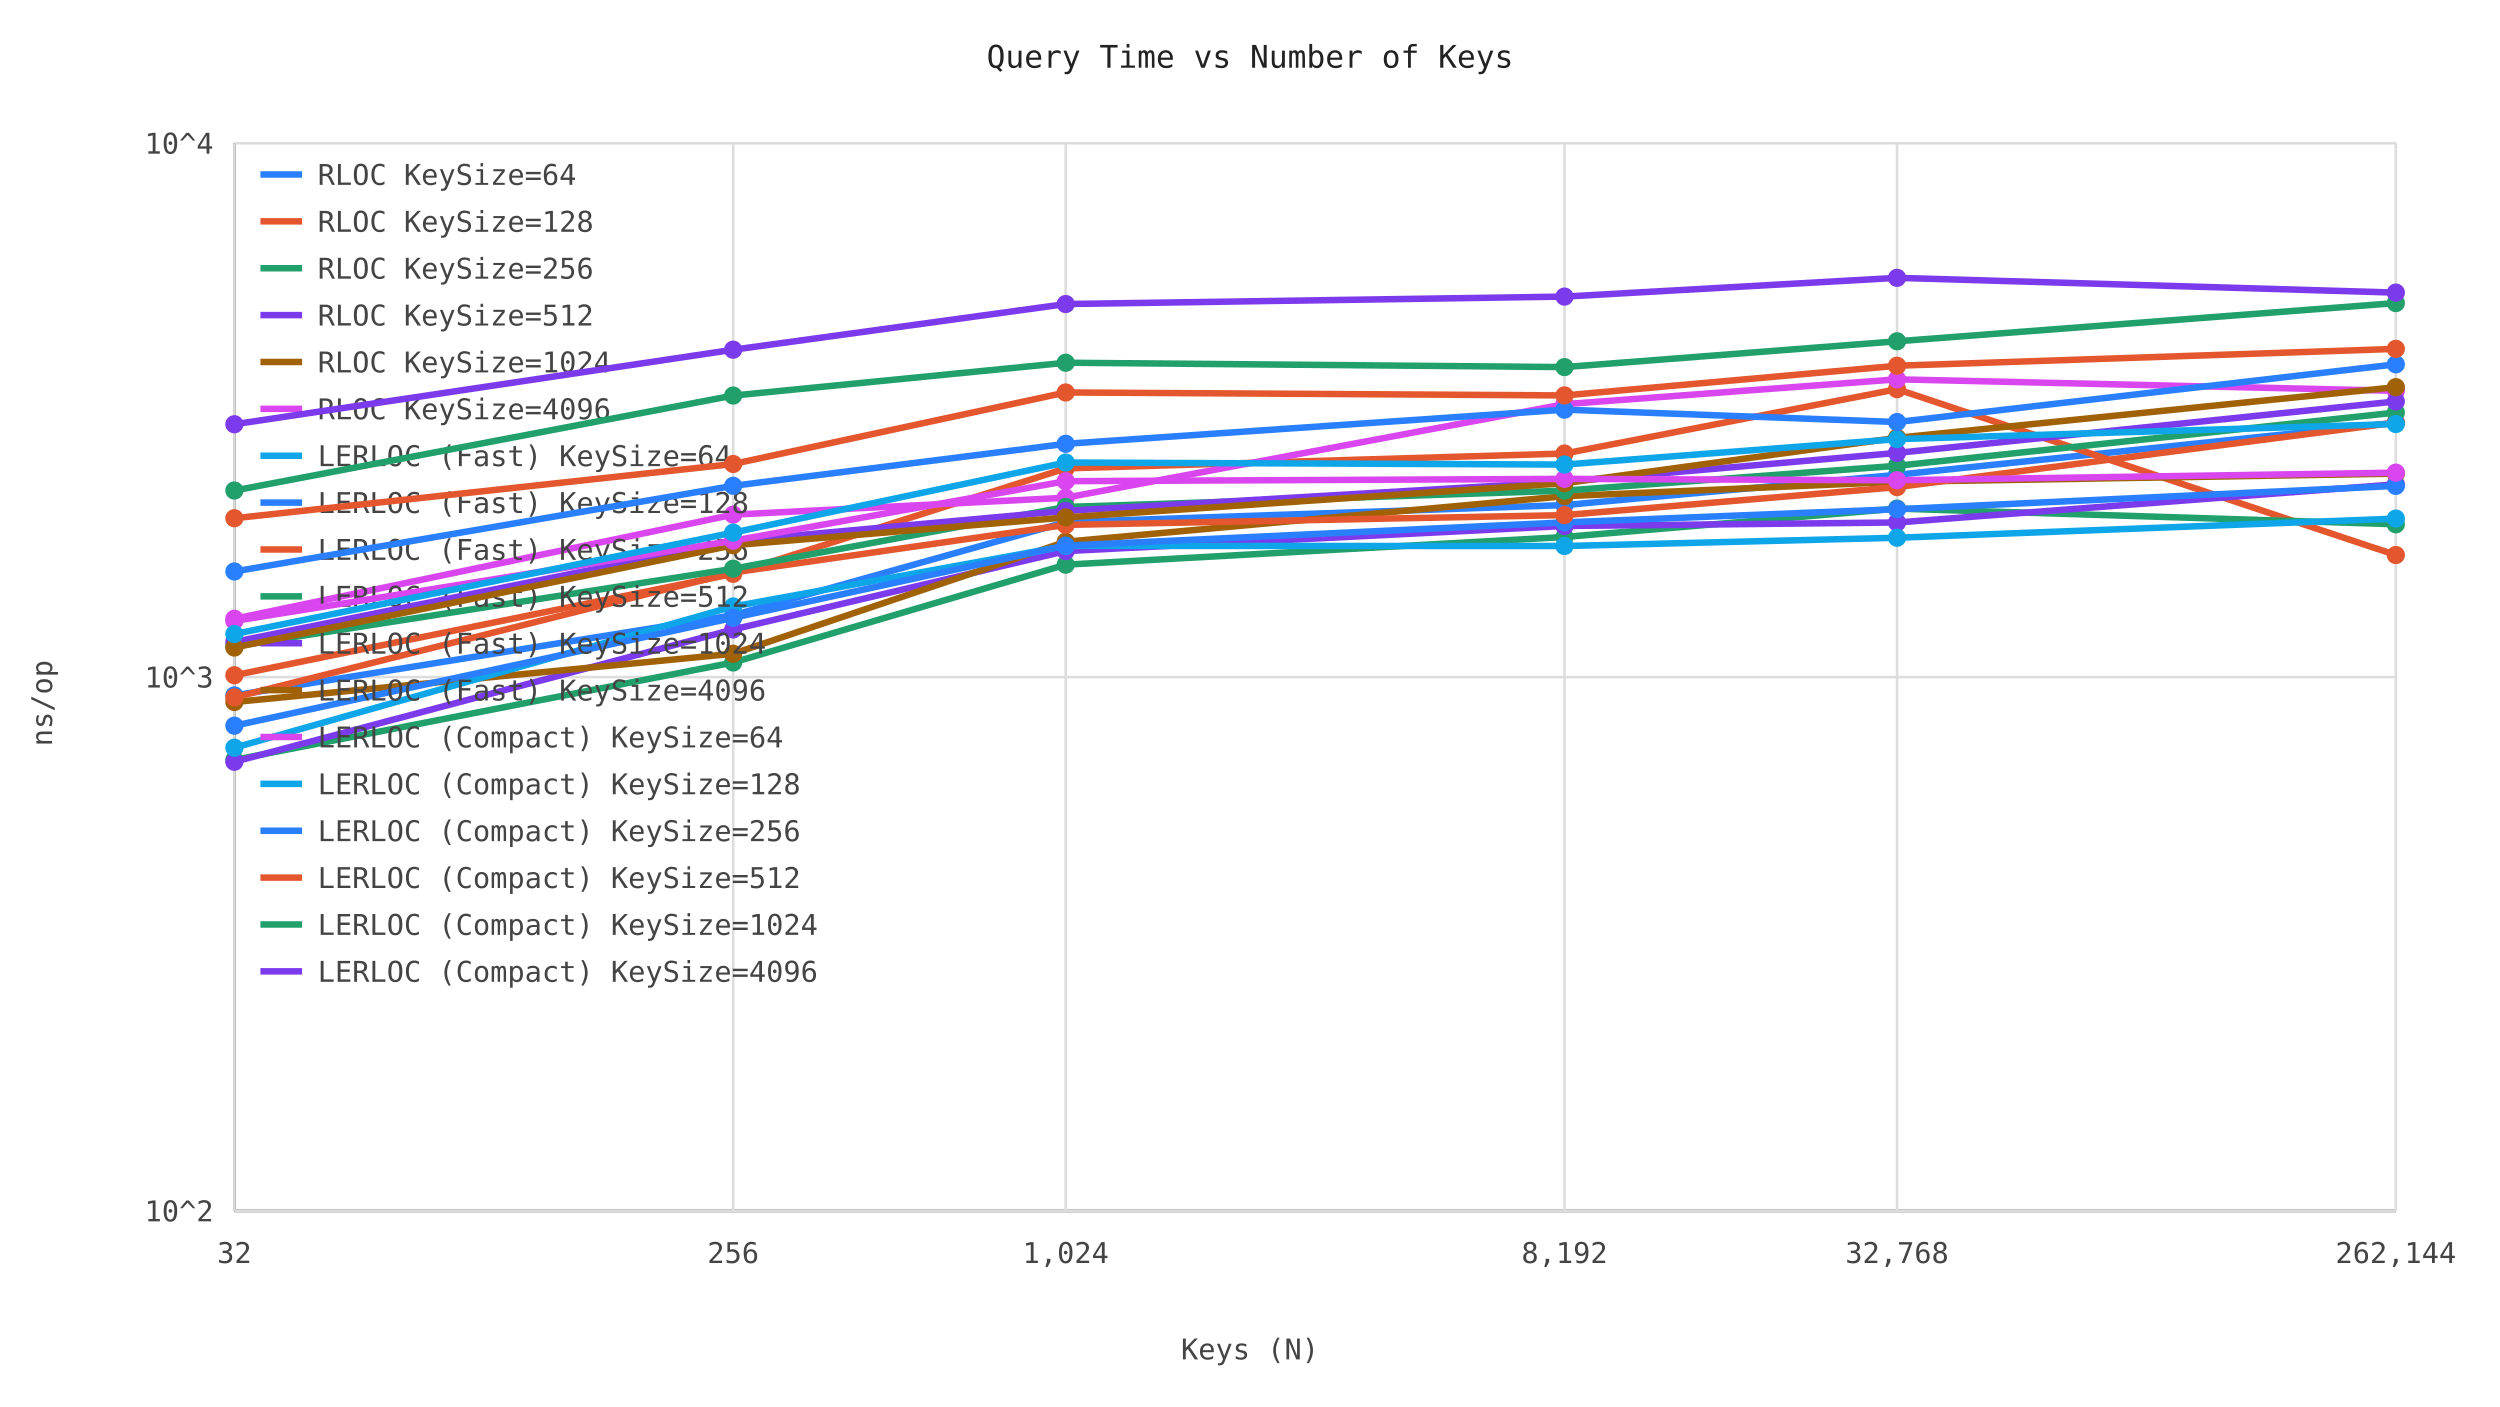
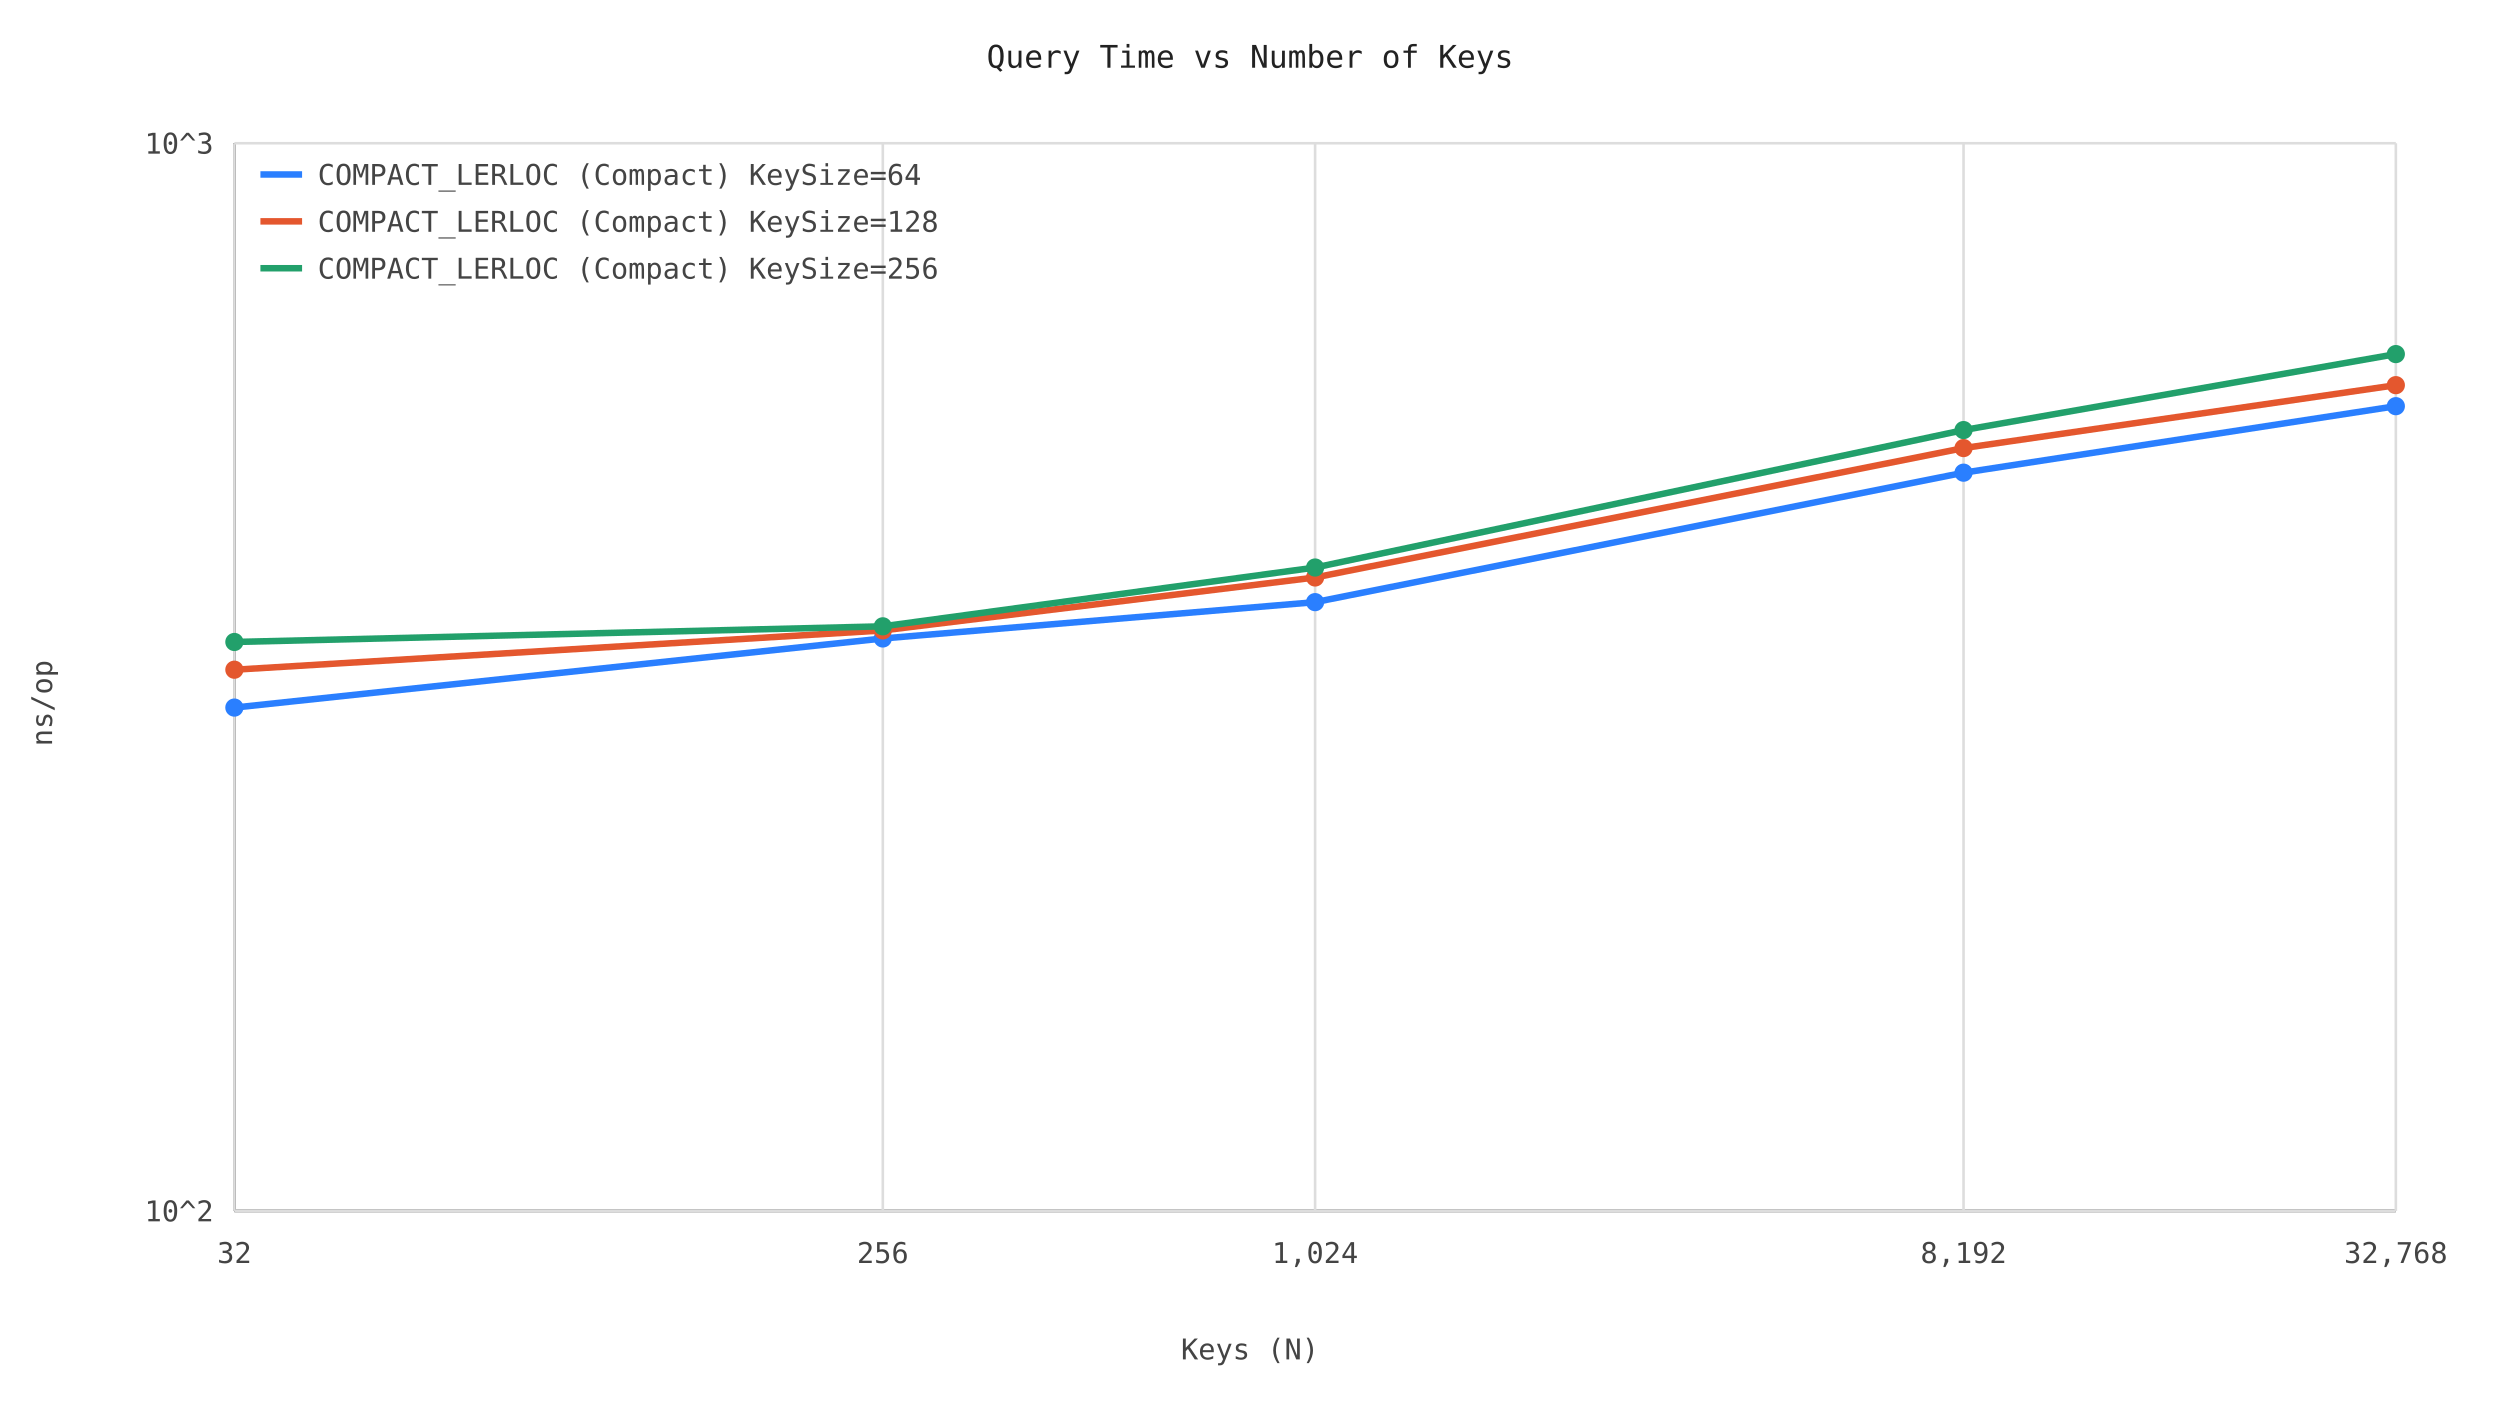
<svg xmlns="http://www.w3.org/2000/svg" width="960.0" height="540.0" viewBox="0 0 960.0 540.0">
  <style>text{font-family:Menlo,Monaco,monospace;font-size:12px;fill:#222} .axis{stroke:#333;stroke-width:1} .grid{stroke:#ddd;stroke-width:1} .label{font-size:11px;fill:#444}</style>
  <text x="480.0" y="26" text-anchor="middle">Query Time vs Number of Keys</text>
  <line class="axis" x1="90.0" y1="465.0" x2="920.0" y2="465.0" />
  <line class="axis" x1="90.0" y1="55.0" x2="90.0" y2="465.0" />
  <line class="grid" x1="90.0" y1="465.00" x2="920.0" y2="465.00" />
  <text class="label" x="82.0" y="469.00" text-anchor="end">10^2</text>
-   <line class="grid" x1="90.0" y1="260.00" x2="920.0" y2="260.00" />
-   <text class="label" x="82.0" y="264.00" text-anchor="end">10^3</text>
  <line class="grid" x1="90.0" y1="55.00" x2="920.0" y2="55.00" />
-   <text class="label" x="82.0" y="59.00" text-anchor="end">10^4</text>
+   <text class="label" x="82.0" y="59.00" text-anchor="end">10^3</text>
  <line class="grid" x1="90.00" y1="55.0" x2="90.00" y2="465.0" />
  <text class="label" x="90.00" y="485.0" text-anchor="middle">32</text>
-   <line class="grid" x1="281.54" y1="55.0" x2="281.54" y2="465.0" />
-   <text class="label" x="281.54" y="485.0" text-anchor="middle">256</text>
-   <line class="grid" x1="409.23" y1="55.0" x2="409.23" y2="465.0" />
-   <text class="label" x="409.23" y="485.0" text-anchor="middle">1,024</text>
-   <line class="grid" x1="600.77" y1="55.0" x2="600.77" y2="465.0" />
-   <text class="label" x="600.77" y="485.0" text-anchor="middle">8,192</text>
-   <line class="grid" x1="728.46" y1="55.0" x2="728.46" y2="465.0" />
-   <text class="label" x="728.46" y="485.0" text-anchor="middle">32,768</text>
+   <line class="grid" x1="339.00" y1="55.0" x2="339.00" y2="465.0" />
+   <text class="label" x="339.00" y="485.0" text-anchor="middle">256</text>
+   <line class="grid" x1="505.00" y1="55.0" x2="505.00" y2="465.0" />
+   <text class="label" x="505.00" y="485.0" text-anchor="middle">1,024</text>
+   <line class="grid" x1="754.00" y1="55.0" x2="754.00" y2="465.0" />
+   <text class="label" x="754.00" y="485.0" text-anchor="middle">8,192</text>
  <line class="grid" x1="920.00" y1="55.0" x2="920.00" y2="465.0" />
-   <text class="label" x="920.00" y="485.0" text-anchor="middle">262,144</text>
-   <polyline fill="none" stroke="#2a7fff" stroke-width="2.5" points="90.00,267.03 281.54,236.23 409.23,200.50 600.77,193.95 728.46,182.32 920.00,162.31" />
-   <circle cx="90.00" cy="267.03" r="3.5" fill="#2a7fff" />
-   <circle cx="281.54" cy="236.23" r="3.5" fill="#2a7fff" />
-   <circle cx="409.23" cy="200.50" r="3.5" fill="#2a7fff" />
-   <circle cx="600.77" cy="193.95" r="3.5" fill="#2a7fff" />
-   <circle cx="728.46" cy="182.32" r="3.5" fill="#2a7fff" />
-   <circle cx="920.00" cy="162.31" r="3.5" fill="#2a7fff" />
+   <text class="label" x="920.00" y="485.0" text-anchor="middle">32,768</text>
+   <polyline fill="none" stroke="#2a7fff" stroke-width="2.5" points="90.00,271.71 339.00,245.17 505.00,231.22 754.00,181.51 920.00,155.97" />
+   <circle cx="90.00" cy="271.71" r="3.5" fill="#2a7fff" />
+   <circle cx="339.00" cy="245.17" r="3.5" fill="#2a7fff" />
+   <circle cx="505.00" cy="231.22" r="3.5" fill="#2a7fff" />
+   <circle cx="754.00" cy="181.51" r="3.5" fill="#2a7fff" />
+   <circle cx="920.00" cy="155.97" r="3.5" fill="#2a7fff" />
  <line x1="100.0" y1="67.0" x2="116.0" y2="67.0" stroke="#2a7fff" stroke-width="2.5" />
-   <text class="label" x="122.0" y="71.0">RLOC KeySize=64</text>
-   <polyline fill="none" stroke="#e4572e" stroke-width="2.5" points="90.00,259.29 281.54,220.35 409.23,179.86 600.77,174.15 728.46,149.44 920.00,213.13" />
-   <circle cx="90.00" cy="259.29" r="3.5" fill="#e4572e" />
-   <circle cx="281.54" cy="220.35" r="3.5" fill="#e4572e" />
-   <circle cx="409.23" cy="179.86" r="3.5" fill="#e4572e" />
-   <circle cx="600.77" cy="174.15" r="3.5" fill="#e4572e" />
-   <circle cx="728.46" cy="149.44" r="3.5" fill="#e4572e" />
-   <circle cx="920.00" cy="213.13" r="3.5" fill="#e4572e" />
+   <text class="label" x="122.0" y="71.0">COMPACT_LERLOC (Compact) KeySize=64</text>
+   <polyline fill="none" stroke="#e4572e" stroke-width="2.5" points="90.00,257.17 339.00,242.08 505.00,221.75 754.00,172.06 920.00,147.90" />
+   <circle cx="90.00" cy="257.17" r="3.5" fill="#e4572e" />
+   <circle cx="339.00" cy="242.08" r="3.5" fill="#e4572e" />
+   <circle cx="505.00" cy="221.75" r="3.5" fill="#e4572e" />
+   <circle cx="754.00" cy="172.06" r="3.5" fill="#e4572e" />
+   <circle cx="920.00" cy="147.90" r="3.5" fill="#e4572e" />
  <line x1="100.0" y1="85.0" x2="116.0" y2="85.0" stroke="#e4572e" stroke-width="2.5" />
-   <text class="label" x="122.0" y="89.0">RLOC KeySize=128</text>
-   <polyline fill="none" stroke="#22a06b" stroke-width="2.5" points="90.00,291.79 281.54,254.39 409.23,216.83 600.77,206.20 728.46,195.31 920.00,201.32" />
-   <circle cx="90.00" cy="291.79" r="3.5" fill="#22a06b" />
-   <circle cx="281.54" cy="254.39" r="3.5" fill="#22a06b" />
-   <circle cx="409.23" cy="216.83" r="3.5" fill="#22a06b" />
-   <circle cx="600.77" cy="206.20" r="3.5" fill="#22a06b" />
-   <circle cx="728.46" cy="195.31" r="3.5" fill="#22a06b" />
-   <circle cx="920.00" cy="201.32" r="3.5" fill="#22a06b" />
+   <text class="label" x="122.0" y="89.0">COMPACT_LERLOC (Compact) KeySize=128</text>
+   <polyline fill="none" stroke="#22a06b" stroke-width="2.5" points="90.00,246.52 339.00,240.51 505.00,217.93 754.00,165.15 920.00,135.97" />
+   <circle cx="90.00" cy="246.52" r="3.5" fill="#22a06b" />
+   <circle cx="339.00" cy="240.51" r="3.5" fill="#22a06b" />
+   <circle cx="505.00" cy="217.93" r="3.5" fill="#22a06b" />
+   <circle cx="754.00" cy="165.15" r="3.5" fill="#22a06b" />
+   <circle cx="920.00" cy="135.97" r="3.5" fill="#22a06b" />
  <line x1="100.0" y1="103.0" x2="116.0" y2="103.0" stroke="#22a06b" stroke-width="2.5" />
-   <text class="label" x="122.0" y="107.0">RLOC KeySize=256</text>
-   <polyline fill="none" stroke="#7c3aed" stroke-width="2.5" points="90.00,292.52 281.54,241.71 409.23,211.61 600.77,201.97 728.46,200.63 920.00,185.96" />
-   <circle cx="90.00" cy="292.52" r="3.5" fill="#7c3aed" />
-   <circle cx="281.54" cy="241.71" r="3.5" fill="#7c3aed" />
-   <circle cx="409.23" cy="211.61" r="3.5" fill="#7c3aed" />
-   <circle cx="600.77" cy="201.97" r="3.5" fill="#7c3aed" />
-   <circle cx="728.46" cy="200.63" r="3.5" fill="#7c3aed" />
-   <circle cx="920.00" cy="185.96" r="3.5" fill="#7c3aed" />
-   <line x1="100.0" y1="121.0" x2="116.0" y2="121.0" stroke="#7c3aed" stroke-width="2.5" />
-   <text class="label" x="122.0" y="125.0">RLOC KeySize=512</text>
-   <polyline fill="none" stroke="#a16207" stroke-width="2.5" points="90.00,269.57 281.54,251.03 409.23,208.02 600.77,190.53 728.46,185.00 920.00,181.87" />
-   <circle cx="90.00" cy="269.57" r="3.5" fill="#a16207" />
-   <circle cx="281.54" cy="251.03" r="3.5" fill="#a16207" />
-   <circle cx="409.23" cy="208.02" r="3.5" fill="#a16207" />
-   <circle cx="600.77" cy="190.53" r="3.5" fill="#a16207" />
-   <circle cx="728.46" cy="185.00" r="3.5" fill="#a16207" />
-   <circle cx="920.00" cy="181.87" r="3.5" fill="#a16207" />
-   <line x1="100.0" y1="139.0" x2="116.0" y2="139.0" stroke="#a16207" stroke-width="2.5" />
-   <text class="label" x="122.0" y="143.0">RLOC KeySize=1024</text>
-   <polyline fill="none" stroke="#d946ef" stroke-width="2.5" points="90.00,237.61 281.54,197.62 409.23,191.11 600.77,155.20 728.46,145.66 920.00,150.08" />
-   <circle cx="90.00" cy="237.61" r="3.5" fill="#d946ef" />
-   <circle cx="281.54" cy="197.62" r="3.5" fill="#d946ef" />
-   <circle cx="409.23" cy="191.11" r="3.5" fill="#d946ef" />
-   <circle cx="600.77" cy="155.20" r="3.5" fill="#d946ef" />
-   <circle cx="728.46" cy="145.66" r="3.5" fill="#d946ef" />
-   <circle cx="920.00" cy="150.08" r="3.5" fill="#d946ef" />
-   <line x1="100.0" y1="157.0" x2="116.0" y2="157.0" stroke="#d946ef" stroke-width="2.5" />
-   <text class="label" x="122.0" y="161.0">RLOC KeySize=4096</text>
-   <polyline fill="none" stroke="#0ea5e9" stroke-width="2.5" points="90.00,287.13 281.54,232.89 409.23,209.62 600.77,209.67 728.46,206.49 920.00,199.14" />
-   <circle cx="90.00" cy="287.13" r="3.5" fill="#0ea5e9" />
-   <circle cx="281.54" cy="232.89" r="3.5" fill="#0ea5e9" />
-   <circle cx="409.23" cy="209.62" r="3.5" fill="#0ea5e9" />
-   <circle cx="600.77" cy="209.67" r="3.5" fill="#0ea5e9" />
-   <circle cx="728.46" cy="206.49" r="3.5" fill="#0ea5e9" />
-   <circle cx="920.00" cy="199.14" r="3.5" fill="#0ea5e9" />
-   <line x1="100.0" y1="175.0" x2="116.0" y2="175.0" stroke="#0ea5e9" stroke-width="2.5" />
-   <text class="label" x="122.0" y="179.0">LERLOC (Fast) KeySize=64</text>
-   <polyline fill="none" stroke="#2a7fff" stroke-width="2.5" points="90.00,278.67 281.54,237.26 409.23,209.52 600.77,200.59 728.46,195.53 920.00,186.58" />
-   <circle cx="90.00" cy="278.67" r="3.5" fill="#2a7fff" />
-   <circle cx="281.54" cy="237.26" r="3.5" fill="#2a7fff" />
-   <circle cx="409.23" cy="209.52" r="3.5" fill="#2a7fff" />
-   <circle cx="600.77" cy="200.59" r="3.5" fill="#2a7fff" />
-   <circle cx="728.46" cy="195.53" r="3.5" fill="#2a7fff" />
-   <circle cx="920.00" cy="186.58" r="3.5" fill="#2a7fff" />
-   <line x1="100.0" y1="193.0" x2="116.0" y2="193.0" stroke="#2a7fff" stroke-width="2.5" />
-   <text class="label" x="122.0" y="197.0">LERLOC (Fast) KeySize=128</text>
-   <polyline fill="none" stroke="#e4572e" stroke-width="2.5" points="90.00,267.80 281.54,219.84 409.23,201.55 600.77,197.80 728.46,187.05 920.00,162.28" />
-   <circle cx="90.00" cy="267.80" r="3.5" fill="#e4572e" />
-   <circle cx="281.54" cy="219.84" r="3.5" fill="#e4572e" />
-   <circle cx="409.23" cy="201.55" r="3.5" fill="#e4572e" />
-   <circle cx="600.77" cy="197.80" r="3.5" fill="#e4572e" />
-   <circle cx="728.46" cy="187.05" r="3.5" fill="#e4572e" />
-   <circle cx="920.00" cy="162.28" r="3.5" fill="#e4572e" />
-   <line x1="100.0" y1="211.0" x2="116.0" y2="211.0" stroke="#e4572e" stroke-width="2.5" />
-   <text class="label" x="122.0" y="215.0">LERLOC (Fast) KeySize=256</text>
-   <polyline fill="none" stroke="#22a06b" stroke-width="2.5" points="90.00,248.18 281.54,218.38 409.23,194.67 600.77,188.40 728.46,178.85 920.00,158.41" />
-   <circle cx="90.00" cy="248.18" r="3.5" fill="#22a06b" />
-   <circle cx="281.54" cy="218.38" r="3.5" fill="#22a06b" />
-   <circle cx="409.23" cy="194.67" r="3.5" fill="#22a06b" />
-   <circle cx="600.77" cy="188.40" r="3.5" fill="#22a06b" />
-   <circle cx="728.46" cy="178.85" r="3.5" fill="#22a06b" />
-   <circle cx="920.00" cy="158.41" r="3.5" fill="#22a06b" />
-   <line x1="100.0" y1="229.0" x2="116.0" y2="229.0" stroke="#22a06b" stroke-width="2.5" />
-   <text class="label" x="122.0" y="233.0">LERLOC (Fast) KeySize=512</text>
-   <polyline fill="none" stroke="#7c3aed" stroke-width="2.5" points="90.00,246.48 281.54,207.77 409.23,196.18 600.77,185.00 728.46,173.91 920.00,154.14" />
-   <circle cx="90.00" cy="246.48" r="3.5" fill="#7c3aed" />
-   <circle cx="281.54" cy="207.77" r="3.5" fill="#7c3aed" />
-   <circle cx="409.23" cy="196.18" r="3.5" fill="#7c3aed" />
-   <circle cx="600.77" cy="185.00" r="3.5" fill="#7c3aed" />
-   <circle cx="728.46" cy="173.91" r="3.5" fill="#7c3aed" />
-   <circle cx="920.00" cy="154.14" r="3.5" fill="#7c3aed" />
-   <line x1="100.0" y1="247.0" x2="116.0" y2="247.0" stroke="#7c3aed" stroke-width="2.5" />
-   <text class="label" x="122.0" y="251.0">LERLOC (Fast) KeySize=1024</text>
-   <polyline fill="none" stroke="#a16207" stroke-width="2.5" points="90.00,248.65 281.54,209.37 409.23,198.69 600.77,185.54 728.46,168.11 920.00,148.67" />
-   <circle cx="90.00" cy="248.65" r="3.5" fill="#a16207" />
-   <circle cx="281.54" cy="209.37" r="3.5" fill="#a16207" />
-   <circle cx="409.23" cy="198.69" r="3.5" fill="#a16207" />
-   <circle cx="600.77" cy="185.54" r="3.5" fill="#a16207" />
-   <circle cx="728.46" cy="168.11" r="3.5" fill="#a16207" />
-   <circle cx="920.00" cy="148.67" r="3.5" fill="#a16207" />
-   <line x1="100.0" y1="265.0" x2="116.0" y2="265.0" stroke="#a16207" stroke-width="2.5" />
-   <text class="label" x="122.0" y="269.0">LERLOC (Fast) KeySize=4096</text>
-   <polyline fill="none" stroke="#d946ef" stroke-width="2.5" points="90.00,238.44 281.54,207.62 409.23,184.77 600.77,183.89 728.46,184.42 920.00,181.50" />
-   <circle cx="90.00" cy="238.44" r="3.5" fill="#d946ef" />
-   <circle cx="281.54" cy="207.62" r="3.5" fill="#d946ef" />
-   <circle cx="409.23" cy="184.77" r="3.5" fill="#d946ef" />
-   <circle cx="600.77" cy="183.89" r="3.5" fill="#d946ef" />
-   <circle cx="728.46" cy="184.42" r="3.5" fill="#d946ef" />
-   <circle cx="920.00" cy="181.50" r="3.5" fill="#d946ef" />
-   <line x1="100.0" y1="283.0" x2="116.0" y2="283.0" stroke="#d946ef" stroke-width="2.5" />
-   <text class="label" x="122.0" y="287.0">LERLOC (Compact) KeySize=64</text>
-   <polyline fill="none" stroke="#0ea5e9" stroke-width="2.5" points="90.00,243.47 281.54,204.51 409.23,177.61 600.77,178.39 728.46,168.62 920.00,162.82" />
-   <circle cx="90.00" cy="243.47" r="3.5" fill="#0ea5e9" />
-   <circle cx="281.54" cy="204.51" r="3.5" fill="#0ea5e9" />
-   <circle cx="409.23" cy="177.61" r="3.5" fill="#0ea5e9" />
-   <circle cx="600.77" cy="178.39" r="3.5" fill="#0ea5e9" />
-   <circle cx="728.46" cy="168.62" r="3.5" fill="#0ea5e9" />
-   <circle cx="920.00" cy="162.82" r="3.5" fill="#0ea5e9" />
-   <line x1="100.0" y1="301.0" x2="116.0" y2="301.0" stroke="#0ea5e9" stroke-width="2.5" />
-   <text class="label" x="122.0" y="305.0">LERLOC (Compact) KeySize=128</text>
-   <polyline fill="none" stroke="#2a7fff" stroke-width="2.5" points="90.00,219.44 281.54,186.55 409.23,170.42 600.77,157.31 728.46,162.07 920.00,139.89" />
-   <circle cx="90.00" cy="219.44" r="3.5" fill="#2a7fff" />
-   <circle cx="281.54" cy="186.55" r="3.5" fill="#2a7fff" />
-   <circle cx="409.23" cy="170.42" r="3.5" fill="#2a7fff" />
-   <circle cx="600.77" cy="157.31" r="3.5" fill="#2a7fff" />
-   <circle cx="728.46" cy="162.07" r="3.5" fill="#2a7fff" />
-   <circle cx="920.00" cy="139.89" r="3.5" fill="#2a7fff" />
-   <line x1="100.0" y1="319.0" x2="116.0" y2="319.0" stroke="#2a7fff" stroke-width="2.5" />
-   <text class="label" x="122.0" y="323.0">LERLOC (Compact) KeySize=256</text>
-   <polyline fill="none" stroke="#e4572e" stroke-width="2.5" points="90.00,199.00 281.54,178.17 409.23,150.71 600.77,151.84 728.46,140.44 920.00,133.97" />
-   <circle cx="90.00" cy="199.00" r="3.5" fill="#e4572e" />
-   <circle cx="281.54" cy="178.17" r="3.5" fill="#e4572e" />
-   <circle cx="409.23" cy="150.71" r="3.5" fill="#e4572e" />
-   <circle cx="600.77" cy="151.84" r="3.5" fill="#e4572e" />
-   <circle cx="728.46" cy="140.44" r="3.5" fill="#e4572e" />
-   <circle cx="920.00" cy="133.97" r="3.5" fill="#e4572e" />
-   <line x1="100.0" y1="337.0" x2="116.0" y2="337.0" stroke="#e4572e" stroke-width="2.5" />
-   <text class="label" x="122.0" y="341.0">LERLOC (Compact) KeySize=512</text>
-   <polyline fill="none" stroke="#22a06b" stroke-width="2.5" points="90.00,188.36 281.54,151.89 409.23,139.29 600.77,140.96 728.46,131.05 920.00,116.37" />
-   <circle cx="90.00" cy="188.36" r="3.5" fill="#22a06b" />
-   <circle cx="281.54" cy="151.89" r="3.5" fill="#22a06b" />
-   <circle cx="409.23" cy="139.29" r="3.5" fill="#22a06b" />
-   <circle cx="600.77" cy="140.96" r="3.5" fill="#22a06b" />
-   <circle cx="728.46" cy="131.05" r="3.5" fill="#22a06b" />
-   <circle cx="920.00" cy="116.37" r="3.5" fill="#22a06b" />
-   <line x1="100.0" y1="355.0" x2="116.0" y2="355.0" stroke="#22a06b" stroke-width="2.5" />
-   <text class="label" x="122.0" y="359.0">LERLOC (Compact) KeySize=1024</text>
-   <polyline fill="none" stroke="#7c3aed" stroke-width="2.5" points="90.00,162.91 281.54,134.29 409.23,116.75 600.77,113.89 728.46,106.69 920.00,112.37" />
-   <circle cx="90.00" cy="162.91" r="3.5" fill="#7c3aed" />
-   <circle cx="281.54" cy="134.29" r="3.5" fill="#7c3aed" />
-   <circle cx="409.23" cy="116.75" r="3.5" fill="#7c3aed" />
-   <circle cx="600.77" cy="113.89" r="3.5" fill="#7c3aed" />
-   <circle cx="728.46" cy="106.69" r="3.5" fill="#7c3aed" />
-   <circle cx="920.00" cy="112.37" r="3.5" fill="#7c3aed" />
-   <line x1="100.0" y1="373.0" x2="116.0" y2="373.0" stroke="#7c3aed" stroke-width="2.5" />
-   <text class="label" x="122.0" y="377.0">LERLOC (Compact) KeySize=4096</text>
+   <text class="label" x="122.0" y="107.0">COMPACT_LERLOC (Compact) KeySize=256</text>
  <text class="label" x="480.0" y="522.0" text-anchor="middle">Keys (N)</text>
  <text class="label" transform="translate(20,270.0) rotate(-90)" text-anchor="middle">ns/op</text>
</svg>
